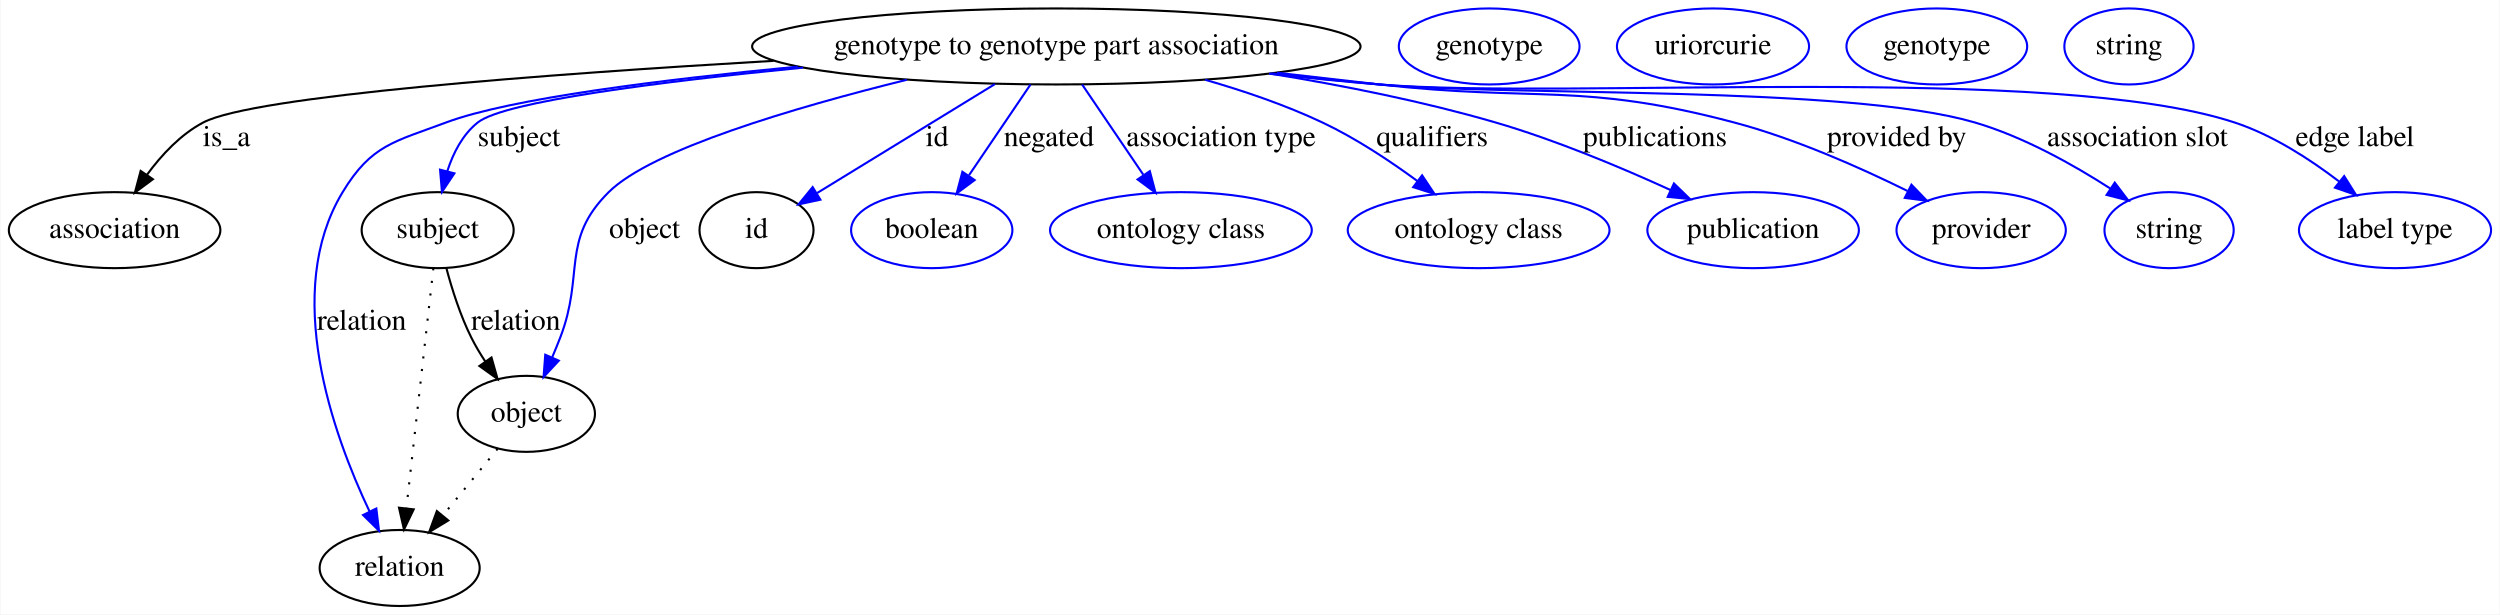
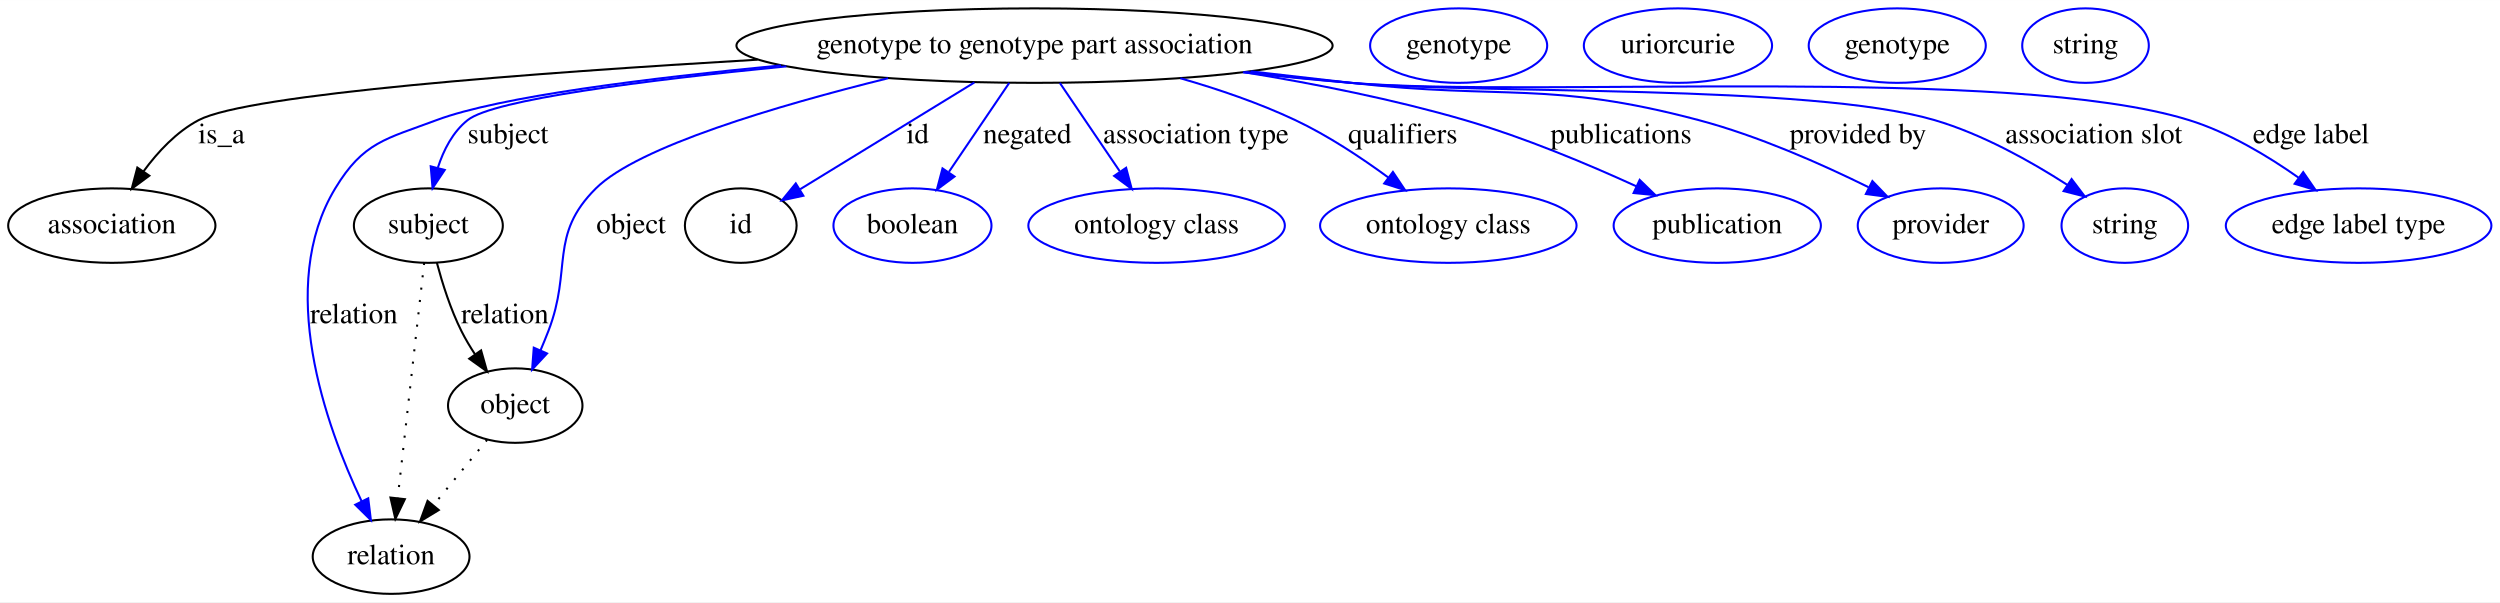
- <svg xmlns="http://www.w3.org/2000/svg" width="1184pt" height="291pt" viewBox="0.00 0.00 1183.54 291.00">
+ <svg xmlns="http://www.w3.org/2000/svg" width="1208pt" height="291pt" viewBox="0.00 0.00 1208.39 291.00">
  <g id="graph0" class="graph" transform="scale(1 1) rotate(0) translate(4 287)">
-     <polygon fill="#ffffff" stroke="transparent" points="-4,4 -4,-287 1179.542,-287 1179.542,4 -4,4" />
+     <polygon fill="#ffffff" stroke="transparent" points="-4,4 -4,-287 1204.39,-287 1204.39,4 -4,4" />
    <g id="node1" class="node">
      <ellipse fill="none" stroke="#000000" cx="496.046" cy="-265" rx="144.075" ry="18" />
      <text text-anchor="middle" x="496.046" y="-261.3" font-family="Times,serif" font-size="14.00" fill="#000000">genotype to genotype part association</text>
    </g>
    <g id="node2" class="node">
      <ellipse fill="none" stroke="#000000" cx="50.046" cy="-178" rx="50.091" ry="18" />
      <text text-anchor="middle" x="50.046" y="-174.3" font-family="Times,serif" font-size="14.00" fill="#000000">association</text>
    </g>
    <g id="edge1" class="edge">
      <path fill="none" stroke="#000000" d="M362.178,-258.2C253.929,-251.851 115.733,-241.494 92.046,-229 81.326,-223.346 72.301,-213.672 65.397,-204.259" />
      <polygon fill="#000000" stroke="#000000" points="68.176,-202.121 59.666,-195.811 62.384,-206.051 68.176,-202.121" />
      <text text-anchor="middle" x="103.046" y="-217.8" font-family="Times,serif" font-size="14.00" fill="#000000">is_a</text>
    </g>
    <g id="node3" class="node">
      <ellipse fill="none" stroke="#000000" cx="203.046" cy="-178" rx="35.995" ry="18" />
      <text text-anchor="middle" x="203.046" y="-174.3" font-family="Times,serif" font-size="14.00" fill="#000000">subject</text>
    </g>
    <g id="edge2" class="edge">
      <path fill="none" stroke="#0000ff" d="M376.094,-254.973C308.271,-248.3 234.549,-238.955 222.046,-229 214.873,-223.289 210.408,-214.581 207.629,-205.968" />
      <polygon fill="#0000ff" stroke="#0000ff" points="210.966,-204.894 205.079,-196.085 204.188,-206.643 210.966,-204.894" />
      <text text-anchor="middle" x="241.546" y="-217.8" font-family="Times,serif" font-size="14.00" fill="#000000">subject</text>
    </g>
    <g id="node5" class="node">
      <ellipse fill="none" stroke="#000000" cx="185.046" cy="-18" rx="37.894" ry="18" />
      <text text-anchor="middle" x="185.046" y="-14.3" font-family="Times,serif" font-size="14.00" fill="#000000">relation</text>
    </g>
    <g id="edge3" class="edge">
      <path fill="none" stroke="#0000ff" d="M373.515,-255.439C309.036,-249.278 237.231,-240.304 207.046,-229 182.457,-219.792 171.643,-218.461 158.046,-196 129.367,-148.629 153.315,-81.572 170.783,-44.766" />
      <polygon fill="#0000ff" stroke="#0000ff" points="173.99,-46.176 175.269,-35.658 167.71,-43.083 173.99,-46.176" />
      <text text-anchor="middle" x="167.046" y="-130.8" font-family="Times,serif" font-size="14.00" fill="#000000">relation</text>
    </g>
    <g id="node7" class="node">
      <ellipse fill="none" stroke="#000000" cx="245.046" cy="-91" rx="32.494" ry="18" />
      <text text-anchor="middle" x="245.046" y="-87.3" font-family="Times,serif" font-size="14.00" fill="#000000">object</text>
    </g>
    <g id="edge4" class="edge">
      <path fill="none" stroke="#0000ff" d="M425.268,-249.229C371.823,-236.023 304.336,-216.147 284.046,-196 261.107,-173.224 272.735,-157.138 261.046,-127 259.858,-123.939 258.554,-120.761 257.218,-117.616" />
      <polygon fill="#0000ff" stroke="#0000ff" points="260.416,-116.194 253.201,-108.436 254.003,-119 260.416,-116.194" />
      <text text-anchor="middle" x="301.046" y="-174.3" font-family="Times,serif" font-size="14.00" fill="#000000">object</text>
    </g>
    <g id="node9" class="node">
      <ellipse fill="none" stroke="#000000" cx="354.046" cy="-178" rx="27" ry="18" />
      <text text-anchor="middle" x="354.046" y="-174.3" font-family="Times,serif" font-size="14.00" fill="#000000">id</text>
    </g>
    <g id="edge5" class="edge">
      <path fill="none" stroke="#0000ff" d="M466.967,-247.184C442.361,-232.108 407.288,-210.62 382.78,-195.605" />
      <polygon fill="#0000ff" stroke="#0000ff" points="384.303,-192.433 373.948,-190.194 380.646,-198.402 384.303,-192.433" />
      <text text-anchor="middle" x="439.546" y="-217.8" font-family="Times,serif" font-size="14.00" fill="#000000">id</text>
    </g>
    <g id="node11" class="node">
      <ellipse fill="none" stroke="#0000ff" cx="437.046" cy="-178" rx="38.194" ry="18" />
      <text text-anchor="middle" x="437.046" y="-174.3" font-family="Times,serif" font-size="14.00" fill="#000000">boolean</text>
    </g>
    <g id="edge6" class="edge">
      <path fill="none" stroke="#0000ff" d="M483.821,-246.974C475.404,-234.562 464.089,-217.878 454.697,-204.028" />
      <polygon fill="#0000ff" stroke="#0000ff" points="457.362,-201.722 448.852,-195.41 451.568,-205.65 457.362,-201.722" />
      <text text-anchor="middle" x="492.546" y="-217.8" font-family="Times,serif" font-size="14.00" fill="#000000">negated</text>
    </g>
    <g id="node12" class="node">
      <ellipse fill="none" stroke="#0000ff" cx="555.046" cy="-178" rx="61.99" ry="18" />
      <text text-anchor="middle" x="555.046" y="-174.3" font-family="Times,serif" font-size="14.00" fill="#000000">ontology class</text>
    </g>
    <g id="edge7" class="edge">
      <path fill="none" stroke="#0000ff" d="M508.27,-246.974C516.632,-234.643 527.853,-218.097 537.208,-204.302" />
      <polygon fill="#0000ff" stroke="#0000ff" points="540.322,-205.946 543.038,-195.706 534.529,-202.018 540.322,-205.946" />
      <text text-anchor="middle" x="574.046" y="-217.8" font-family="Times,serif" font-size="14.00" fill="#000000">association type</text>
    </g>
    <g id="node13" class="node">
      <ellipse fill="none" stroke="#0000ff" cx="696.046" cy="-178" rx="61.99" ry="18" />
      <text text-anchor="middle" x="696.046" y="-174.3" font-family="Times,serif" font-size="14.00" fill="#000000">ontology class</text>
    </g>
    <g id="edge8" class="edge">
      <path fill="none" stroke="#0000ff" d="M566.516,-249.222C585.023,-243.913 604.66,-237.203 622.046,-229 637.788,-221.572 653.863,-210.933 666.991,-201.291" />
      <polygon fill="#0000ff" stroke="#0000ff" points="669.275,-203.953 675.16,-195.144 665.065,-198.361 669.275,-203.953" />
      <text text-anchor="middle" x="674.046" y="-217.8" font-family="Times,serif" font-size="14.00" fill="#000000">qualifiers</text>
    </g>
    <g id="node14" class="node">
      <ellipse fill="none" stroke="#0000ff" cx="826.046" cy="-178" rx="50.091" ry="18" />
      <text text-anchor="middle" x="826.046" y="-174.3" font-family="Times,serif" font-size="14.00" fill="#000000">publication</text>
    </g>
    <g id="edge9" class="edge">
      <path fill="none" stroke="#0000ff" d="M597.329,-252.146C631.593,-246.566 669.83,-238.975 704.046,-229 732.52,-220.699 763.328,-207.787 786.86,-197.032" />
      <polygon fill="#0000ff" stroke="#0000ff" points="788.547,-200.108 796.148,-192.727 785.603,-193.757 788.547,-200.108" />
      <text text-anchor="middle" x="779.546" y="-217.8" font-family="Times,serif" font-size="14.00" fill="#000000">publications</text>
    </g>
    <g id="node15" class="node">
      <ellipse fill="none" stroke="#0000ff" cx="934.046" cy="-178" rx="40.094" ry="18" />
      <text text-anchor="middle" x="934.046" y="-174.3" font-family="Times,serif" font-size="14.00" fill="#000000">provider</text>
    </g>
    <g id="edge10" class="edge">
      <path fill="none" stroke="#0000ff" d="M600.553,-252.559C616.784,-250.669 633.364,-248.762 649.046,-247 723.67,-238.613 744.454,-248.225 817.046,-229 845.721,-221.405 876.402,-207.807 899.148,-196.56" />
      <polygon fill="#0000ff" stroke="#0000ff" points="901.026,-199.534 908.382,-191.909 897.876,-193.282 901.026,-199.534" />
      <text text-anchor="middle" x="894.046" y="-217.8" font-family="Times,serif" font-size="14.00" fill="#000000">provided by</text>
    </g>
    <g id="node16" class="node">
      <ellipse fill="none" stroke="#0000ff" cx="1023.046" cy="-178" rx="30.595" ry="18" />
      <text text-anchor="middle" x="1023.046" y="-174.3" font-family="Times,serif" font-size="14.00" fill="#000000">string</text>
    </g>
    <g id="edge11" class="edge">
      <path fill="none" stroke="#0000ff" d="M598.018,-252.236C615.042,-250.325 632.531,-248.497 649.046,-247 711.583,-241.329 870.784,-246.653 931.046,-229 954.029,-222.267 977.607,-209.049 995.14,-197.757" />
      <polygon fill="#0000ff" stroke="#0000ff" points="997.318,-200.512 1003.722,-192.072 993.453,-194.677 997.318,-200.512" />
      <text text-anchor="middle" x="1008.046" y="-217.8" font-family="Times,serif" font-size="14.00" fill="#000000">association slot</text>
    </g>
    <g id="node17" class="node">
-       <ellipse fill="none" stroke="#0000ff" cx="1130.046" cy="-178" rx="45.492" ry="18" />
-       <text text-anchor="middle" x="1130.046" y="-174.3" font-family="Times,serif" font-size="14.00" fill="#000000">label type</text>
+       <ellipse fill="none" stroke="#0000ff" cx="1136.046" cy="-178" rx="64.189" ry="18" />
+       <text text-anchor="middle" x="1136.046" y="-174.3" font-family="Times,serif" font-size="14.00" fill="#000000">edge label type</text>
    </g>
    <g id="edge12" class="edge">
-       <path fill="none" stroke="#0000ff" d="M596.759,-252.097C614.173,-250.168 632.117,-248.37 649.046,-247 738.841,-239.732 968.466,-257.144 1054.046,-229 1072.046,-223.08 1089.767,-211.609 1103.564,-201.043" />
-       <polygon fill="#0000ff" stroke="#0000ff" points="1105.968,-203.603 1111.615,-194.639 1101.61,-198.125 1105.968,-203.603" />
-       <text text-anchor="middle" x="1111.046" y="-217.8" font-family="Times,serif" font-size="14.00" fill="#000000">edge label</text>
+       <path fill="none" stroke="#0000ff" d="M596.759,-252.097C614.173,-250.168 632.117,-248.37 649.046,-247 738.841,-239.732 967.991,-255.658 1054.046,-229 1073.055,-223.111 1092.066,-211.718 1106.99,-201.192" />
+       <polygon fill="#0000ff" stroke="#0000ff" points="1109.262,-203.866 1115.274,-195.142 1105.134,-198.213 1109.262,-203.866" />
+       <text text-anchor="middle" x="1113.046" y="-217.8" font-family="Times,serif" font-size="14.00" fill="#000000">edge label</text>
    </g>
    <g id="edge14" class="edge">
      <path fill="none" stroke="#000000" stroke-dasharray="1,5" d="M201.016,-159.957C197.91,-132.349 191.95,-79.375 188.255,-46.526" />
      <polygon fill="#000000" stroke="#000000" points="191.692,-45.769 187.096,-36.223 184.736,-46.551 191.692,-45.769" />
    </g>
    <g id="edge13" class="edge">
      <path fill="none" stroke="#000000" d="M207.179,-159.988C209.847,-149.97 213.805,-137.452 219.046,-127 220.95,-123.201 223.24,-119.369 225.661,-115.694" />
      <polygon fill="#000000" stroke="#000000" points="228.538,-117.687 231.429,-107.494 222.813,-113.66 228.538,-117.687" />
      <text text-anchor="middle" x="240.046" y="-130.8" font-family="Times,serif" font-size="14.00" fill="#000000">relation</text>
    </g>
    <g id="node4" class="node">
      <ellipse fill="none" stroke="#0000ff" cx="701.046" cy="-265" rx="42.793" ry="18" />
      <text text-anchor="middle" x="701.046" y="-261.3" font-family="Times,serif" font-size="14.00" fill="#000000">genotype</text>
    </g>
    <g id="node6" class="node">
      <ellipse fill="none" stroke="#0000ff" cx="807.046" cy="-265" rx="45.492" ry="18" />
      <text text-anchor="middle" x="807.046" y="-261.3" font-family="Times,serif" font-size="14.00" fill="#000000">uriorcurie</text>
    </g>
    <g id="edge15" class="edge">
      <path fill="none" stroke="#000000" stroke-dasharray="1,5" d="M231.431,-74.435C223.792,-65.141 214.108,-53.359 205.567,-42.968" />
      <polygon fill="#000000" stroke="#000000" points="208.077,-40.509 199.023,-35.006 202.669,-44.954 208.077,-40.509" />
    </g>
    <g id="node8" class="node">
      <ellipse fill="none" stroke="#0000ff" cx="913.046" cy="-265" rx="42.793" ry="18" />
      <text text-anchor="middle" x="913.046" y="-261.3" font-family="Times,serif" font-size="14.00" fill="#000000">genotype</text>
    </g>
    <g id="node10" class="node">
      <ellipse fill="none" stroke="#0000ff" cx="1004.046" cy="-265" rx="30.595" ry="18" />
      <text text-anchor="middle" x="1004.046" y="-261.3" font-family="Times,serif" font-size="14.00" fill="#000000">string</text>
    </g>
  </g>
</svg>
